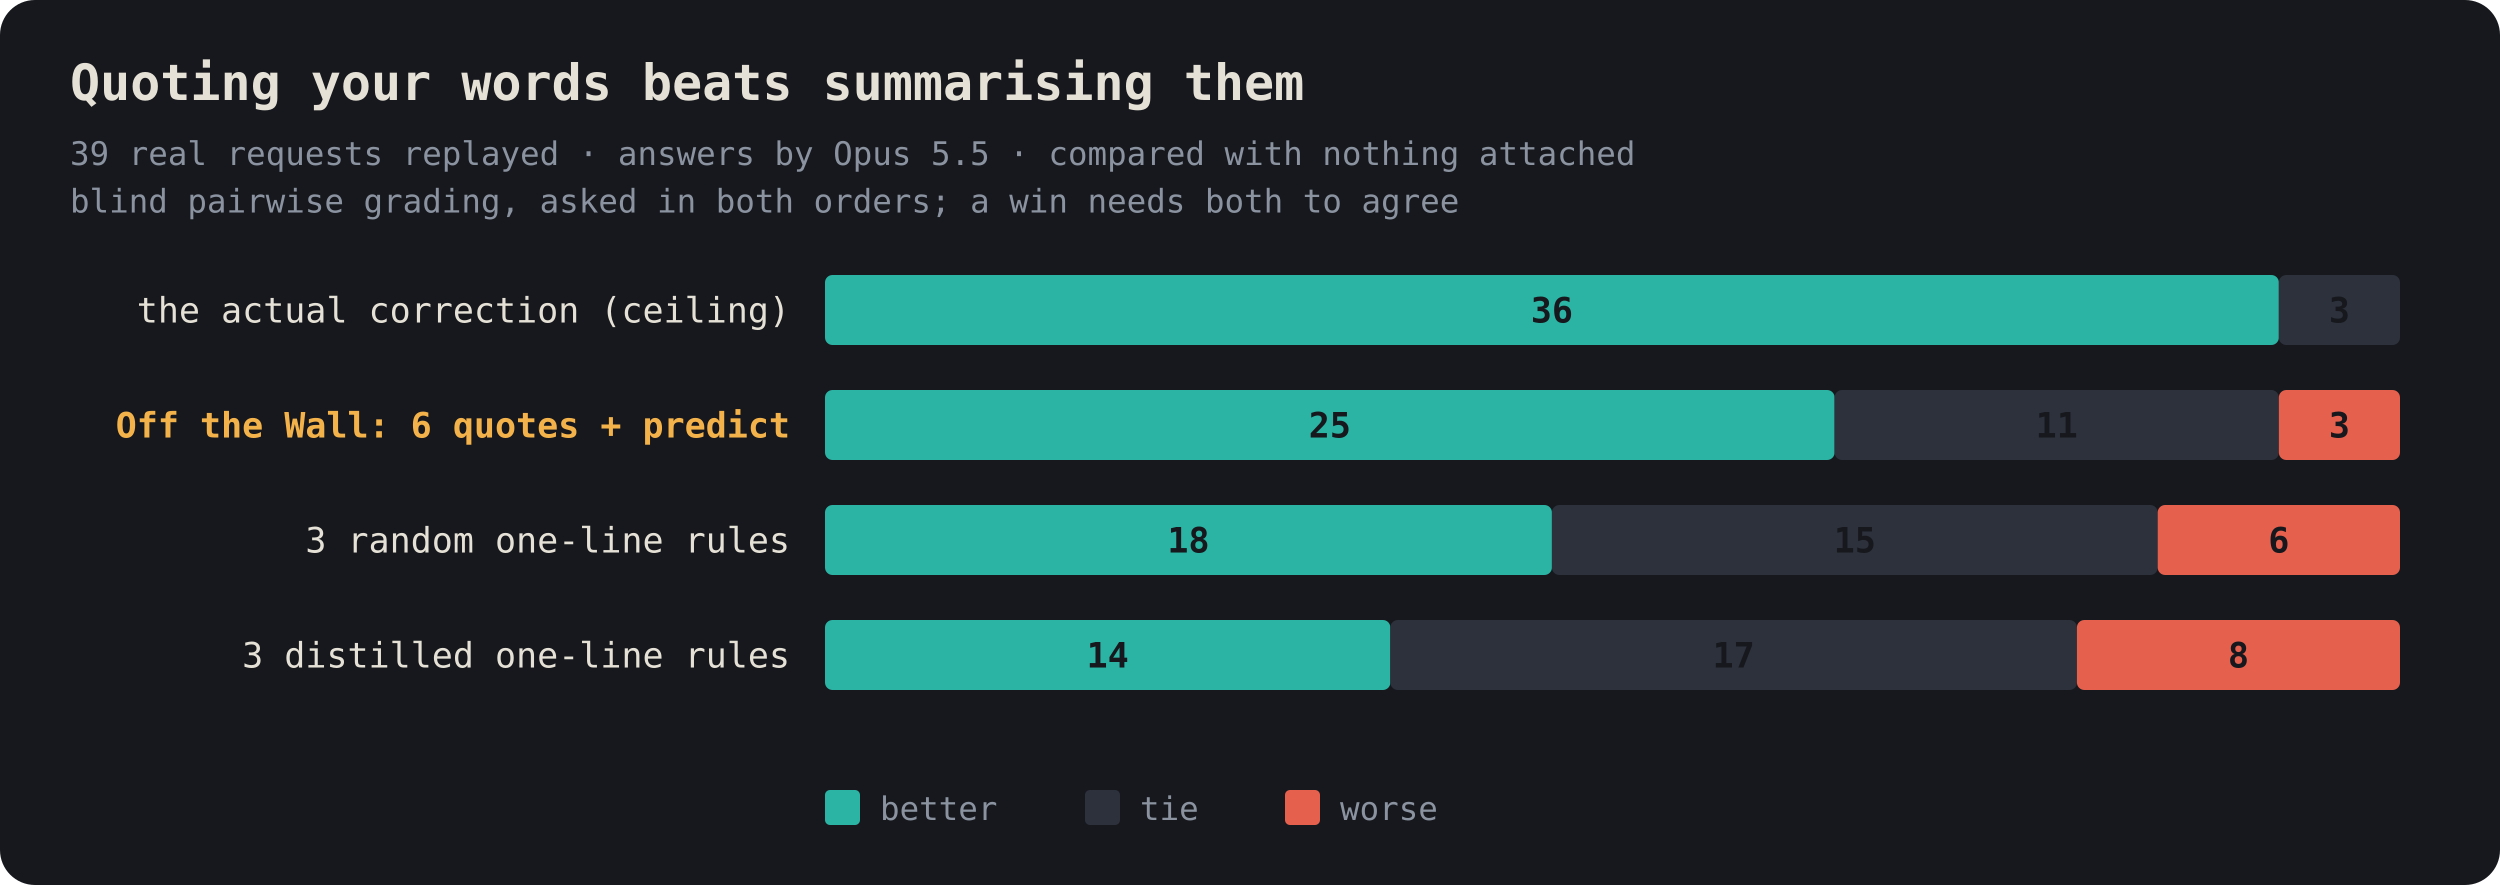
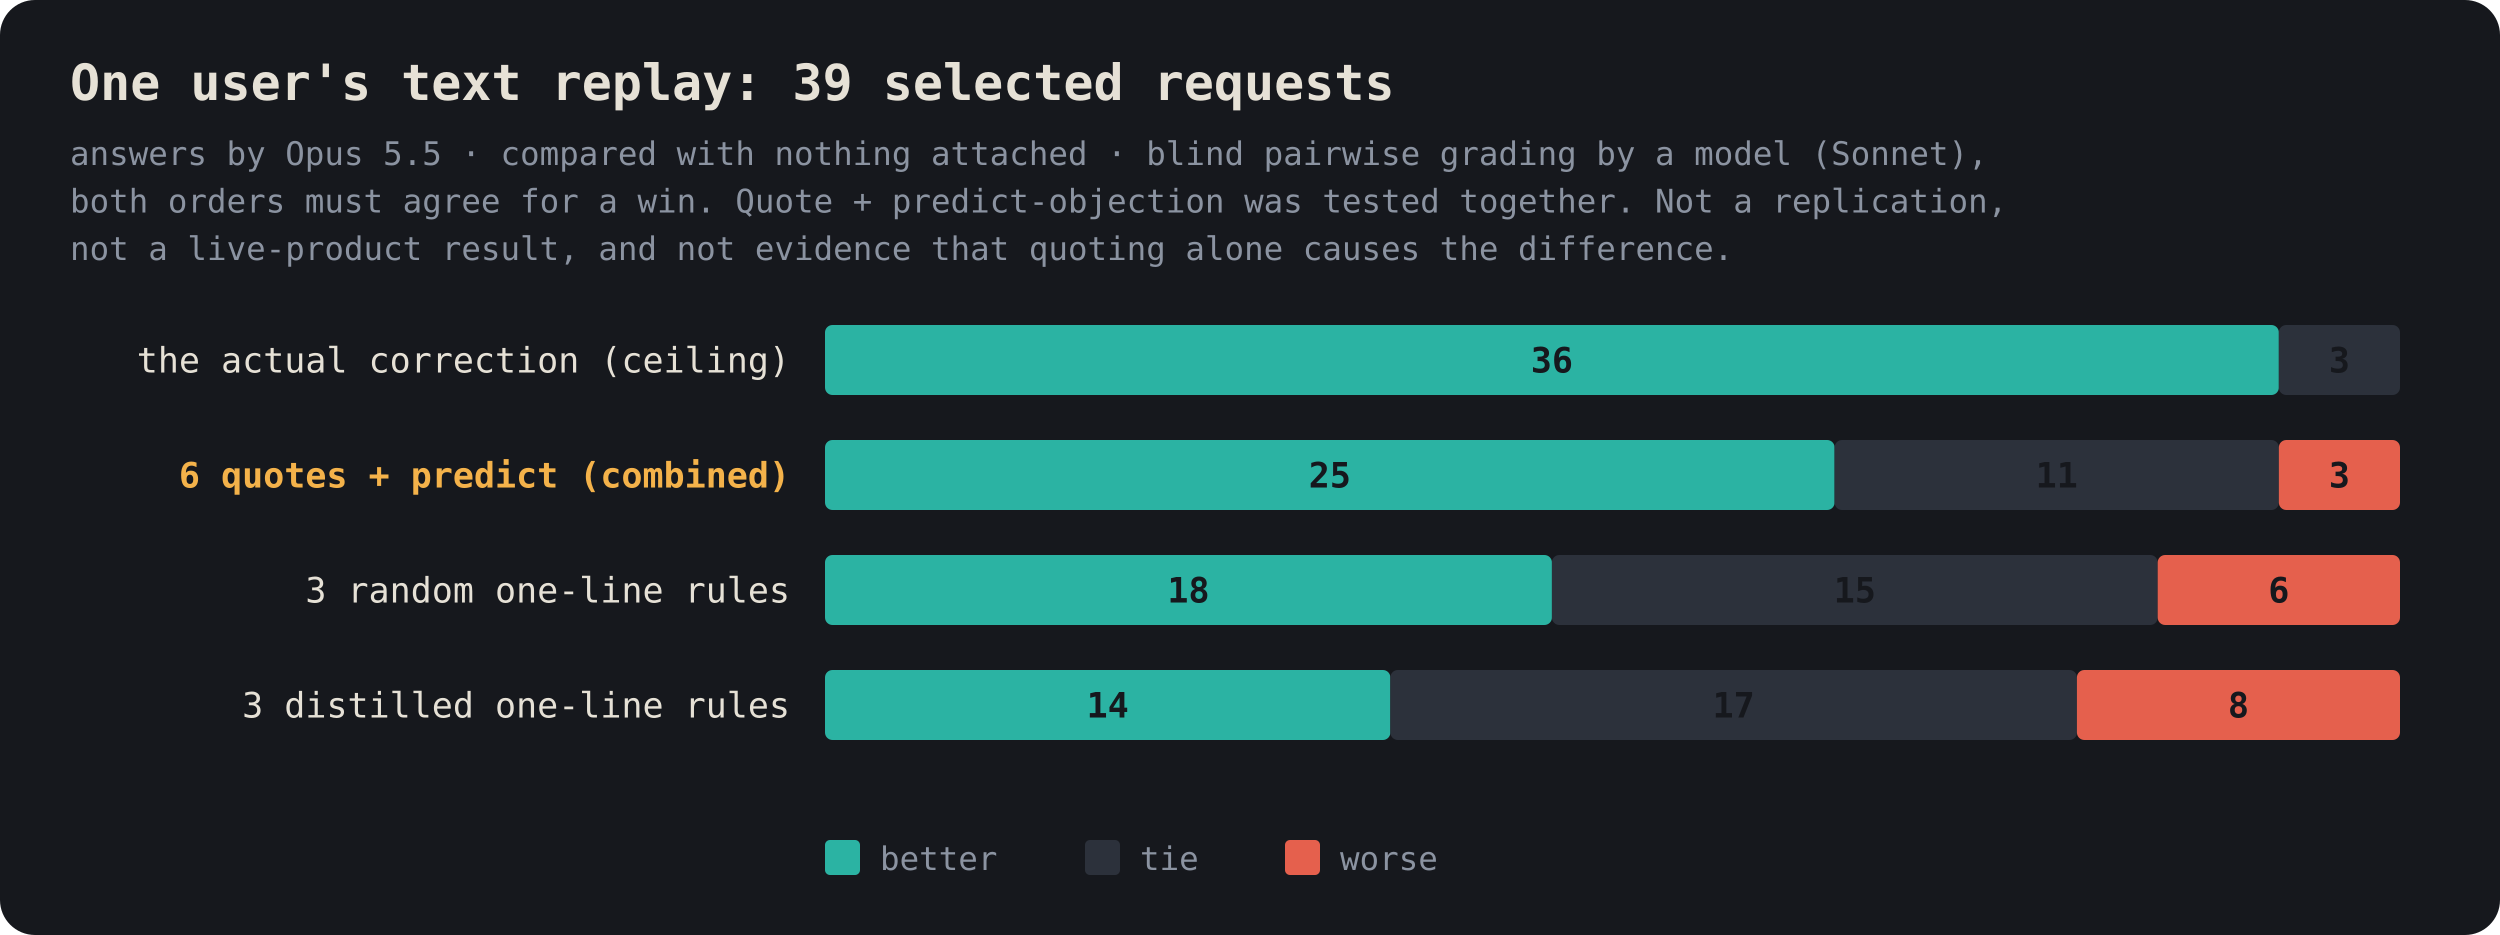
- <svg xmlns="http://www.w3.org/2000/svg" width="1000" height="354" viewBox="0 0 1000 354">
-   <rect width="1000" height="354" rx="14" fill="#16181d" />
-   <text x="28" y="40" fill="#e6e1d6" font-size="20" font-weight="700" font-family="ui-monospace, SFMono-Regular, Menlo, Consolas, monospace">Quoting your words beats summarising them</text>
-   <text x="28" y="66" fill="#8b93a1" font-size="13" font-family="ui-monospace, SFMono-Regular, Menlo, Consolas, monospace">39 real requests replayed · answers by Opus 5.5 · compared with nothing attached</text>
-   <text x="28" y="85" fill="#8b93a1" font-size="13" font-family="ui-monospace, SFMono-Regular, Menlo, Consolas, monospace">blind pairwise grading, asked in both orders; a win needs both to agree</text>
-   <text x="316" y="129" fill="#e6e1d6" font-size="14" text-anchor="end" font-family="ui-monospace, SFMono-Regular, Menlo, Consolas, monospace">the actual correction (ceiling)</text>
-   <rect x="330" y="110" width="581.538" height="28" fill="#2bb3a3" rx="3" />
-   <text x="620.769" y="129" fill="#16181d" font-size="14" font-weight="700" text-anchor="middle" font-family="ui-monospace, SFMono-Regular, Menlo, Consolas, monospace">36</text>
-   <rect x="911.538" y="110" width="48.462" height="28" fill="#2c313b" rx="3" />
-   <text x="935.769" y="129" fill="#16181d" font-size="14" font-weight="700" text-anchor="middle" font-family="ui-monospace, SFMono-Regular, Menlo, Consolas, monospace">3</text>
-   <rect x="960" y="110" width="0" height="28" fill="#e5604d" rx="3" />
-   <text x="316" y="175" fill="#f4b24a" font-size="14" text-anchor="end" font-family="ui-monospace, SFMono-Regular, Menlo, Consolas, monospace" font-weight="700">Off the Wall: 6 quotes + predict</text>
-   <rect x="330" y="156" width="403.846" height="28" fill="#2bb3a3" rx="3" />
-   <text x="531.923" y="175" fill="#16181d" font-size="14" font-weight="700" text-anchor="middle" font-family="ui-monospace, SFMono-Regular, Menlo, Consolas, monospace">25</text>
-   <rect x="733.846" y="156" width="177.692" height="28" fill="#2c313b" rx="3" />
-   <text x="822.692" y="175" fill="#16181d" font-size="14" font-weight="700" text-anchor="middle" font-family="ui-monospace, SFMono-Regular, Menlo, Consolas, monospace">11</text>
-   <rect x="911.538" y="156" width="48.462" height="28" fill="#e5604d" rx="3" />
-   <text x="935.769" y="175" fill="#16181d" font-size="14" font-weight="700" text-anchor="middle" font-family="ui-monospace, SFMono-Regular, Menlo, Consolas, monospace">3</text>
-   <text x="316" y="221" fill="#e6e1d6" font-size="14" text-anchor="end" font-family="ui-monospace, SFMono-Regular, Menlo, Consolas, monospace">3 random one-line rules</text>
-   <rect x="330" y="202" width="290.769" height="28" fill="#2bb3a3" rx="3" />
-   <text x="475.385" y="221" fill="#16181d" font-size="14" font-weight="700" text-anchor="middle" font-family="ui-monospace, SFMono-Regular, Menlo, Consolas, monospace">18</text>
-   <rect x="620.769" y="202" width="242.308" height="28" fill="#2c313b" rx="3" />
-   <text x="741.923" y="221" fill="#16181d" font-size="14" font-weight="700" text-anchor="middle" font-family="ui-monospace, SFMono-Regular, Menlo, Consolas, monospace">15</text>
-   <rect x="863.077" y="202" width="96.923" height="28" fill="#e5604d" rx="3" />
-   <text x="911.538" y="221" fill="#16181d" font-size="14" font-weight="700" text-anchor="middle" font-family="ui-monospace, SFMono-Regular, Menlo, Consolas, monospace">6</text>
-   <text x="316" y="267" fill="#e6e1d6" font-size="14" text-anchor="end" font-family="ui-monospace, SFMono-Regular, Menlo, Consolas, monospace">3 distilled one-line rules</text>
-   <rect x="330" y="248" width="226.154" height="28" fill="#2bb3a3" rx="3" />
-   <text x="443.077" y="267" fill="#16181d" font-size="14" font-weight="700" text-anchor="middle" font-family="ui-monospace, SFMono-Regular, Menlo, Consolas, monospace">14</text>
-   <rect x="556.154" y="248" width="274.615" height="28" fill="#2c313b" rx="3" />
-   <text x="693.462" y="267" fill="#16181d" font-size="14" font-weight="700" text-anchor="middle" font-family="ui-monospace, SFMono-Regular, Menlo, Consolas, monospace">17</text>
-   <rect x="830.769" y="248" width="129.231" height="28" fill="#e5604d" rx="3" />
-   <text x="895.385" y="267" fill="#16181d" font-size="14" font-weight="700" text-anchor="middle" font-family="ui-monospace, SFMono-Regular, Menlo, Consolas, monospace">8</text>
-   <rect x="330" y="316" width="14" height="14" fill="#2bb3a3" rx="2" />
-   <text x="352" y="328" fill="#8b93a1" font-size="13" font-family="ui-monospace, SFMono-Regular, Menlo, Consolas, monospace">better</text>
-   <rect x="434" y="316" width="14" height="14" fill="#2c313b" rx="2" />
-   <text x="456" y="328" fill="#8b93a1" font-size="13" font-family="ui-monospace, SFMono-Regular, Menlo, Consolas, monospace">tie</text>
-   <rect x="514" y="316" width="14" height="14" fill="#e5604d" rx="2" />
-   <text x="536" y="328" fill="#8b93a1" font-size="13" font-family="ui-monospace, SFMono-Regular, Menlo, Consolas, monospace">worse</text>
+ <svg xmlns="http://www.w3.org/2000/svg" width="1000" height="374" viewBox="0 0 1000 374">
+   <rect width="1000" height="374" rx="14" fill="#16181d" />
+   <text x="28" y="40" fill="#e6e1d6" font-size="20" font-weight="700" font-family="ui-monospace, SFMono-Regular, Menlo, Consolas, monospace">One user's text replay: 39 selected requests</text>
+   <text x="28" y="66" fill="#8b93a1" font-size="13" font-family="ui-monospace, SFMono-Regular, Menlo, Consolas, monospace">answers by Opus 5.5 · compared with nothing attached · blind pairwise grading by a model (Sonnet),</text>
+   <text x="28" y="85" fill="#8b93a1" font-size="13" font-family="ui-monospace, SFMono-Regular, Menlo, Consolas, monospace">both orders must agree for a win. Quote + predict-objection was tested together. Not a replication,</text>
+   <text x="28" y="104" fill="#8b93a1" font-size="13" font-family="ui-monospace, SFMono-Regular, Menlo, Consolas, monospace">not a live-product result, and not evidence that quoting alone causes the difference.</text>
+   <text x="316" y="149" fill="#e6e1d6" font-size="14" text-anchor="end" font-family="ui-monospace, SFMono-Regular, Menlo, Consolas, monospace">the actual correction (ceiling)</text>
+   <rect x="330" y="130" width="581.538" height="28" fill="#2bb3a3" rx="3" />
+   <text x="620.769" y="149" fill="#16181d" font-size="14" font-weight="700" text-anchor="middle" font-family="ui-monospace, SFMono-Regular, Menlo, Consolas, monospace">36</text>
+   <rect x="911.538" y="130" width="48.462" height="28" fill="#2c313b" rx="3" />
+   <text x="935.769" y="149" fill="#16181d" font-size="14" font-weight="700" text-anchor="middle" font-family="ui-monospace, SFMono-Regular, Menlo, Consolas, monospace">3</text>
+   <rect x="960" y="130" width="0" height="28" fill="#e5604d" rx="3" />
+   <text x="316" y="195" fill="#f4b24a" font-size="14" text-anchor="end" font-family="ui-monospace, SFMono-Regular, Menlo, Consolas, monospace" font-weight="700">6 quotes + predict (combined)</text>
+   <rect x="330" y="176" width="403.846" height="28" fill="#2bb3a3" rx="3" />
+   <text x="531.923" y="195" fill="#16181d" font-size="14" font-weight="700" text-anchor="middle" font-family="ui-monospace, SFMono-Regular, Menlo, Consolas, monospace">25</text>
+   <rect x="733.846" y="176" width="177.692" height="28" fill="#2c313b" rx="3" />
+   <text x="822.692" y="195" fill="#16181d" font-size="14" font-weight="700" text-anchor="middle" font-family="ui-monospace, SFMono-Regular, Menlo, Consolas, monospace">11</text>
+   <rect x="911.538" y="176" width="48.462" height="28" fill="#e5604d" rx="3" />
+   <text x="935.769" y="195" fill="#16181d" font-size="14" font-weight="700" text-anchor="middle" font-family="ui-monospace, SFMono-Regular, Menlo, Consolas, monospace">3</text>
+   <text x="316" y="241" fill="#e6e1d6" font-size="14" text-anchor="end" font-family="ui-monospace, SFMono-Regular, Menlo, Consolas, monospace">3 random one-line rules</text>
+   <rect x="330" y="222" width="290.769" height="28" fill="#2bb3a3" rx="3" />
+   <text x="475.385" y="241" fill="#16181d" font-size="14" font-weight="700" text-anchor="middle" font-family="ui-monospace, SFMono-Regular, Menlo, Consolas, monospace">18</text>
+   <rect x="620.769" y="222" width="242.308" height="28" fill="#2c313b" rx="3" />
+   <text x="741.923" y="241" fill="#16181d" font-size="14" font-weight="700" text-anchor="middle" font-family="ui-monospace, SFMono-Regular, Menlo, Consolas, monospace">15</text>
+   <rect x="863.077" y="222" width="96.923" height="28" fill="#e5604d" rx="3" />
+   <text x="911.538" y="241" fill="#16181d" font-size="14" font-weight="700" text-anchor="middle" font-family="ui-monospace, SFMono-Regular, Menlo, Consolas, monospace">6</text>
+   <text x="316" y="287" fill="#e6e1d6" font-size="14" text-anchor="end" font-family="ui-monospace, SFMono-Regular, Menlo, Consolas, monospace">3 distilled one-line rules</text>
+   <rect x="330" y="268" width="226.154" height="28" fill="#2bb3a3" rx="3" />
+   <text x="443.077" y="287" fill="#16181d" font-size="14" font-weight="700" text-anchor="middle" font-family="ui-monospace, SFMono-Regular, Menlo, Consolas, monospace">14</text>
+   <rect x="556.154" y="268" width="274.615" height="28" fill="#2c313b" rx="3" />
+   <text x="693.462" y="287" fill="#16181d" font-size="14" font-weight="700" text-anchor="middle" font-family="ui-monospace, SFMono-Regular, Menlo, Consolas, monospace">17</text>
+   <rect x="830.769" y="268" width="129.231" height="28" fill="#e5604d" rx="3" />
+   <text x="895.385" y="287" fill="#16181d" font-size="14" font-weight="700" text-anchor="middle" font-family="ui-monospace, SFMono-Regular, Menlo, Consolas, monospace">8</text>
+   <rect x="330" y="336" width="14" height="14" fill="#2bb3a3" rx="2" />
+   <text x="352" y="348" fill="#8b93a1" font-size="13" font-family="ui-monospace, SFMono-Regular, Menlo, Consolas, monospace">better</text>
+   <rect x="434" y="336" width="14" height="14" fill="#2c313b" rx="2" />
+   <text x="456" y="348" fill="#8b93a1" font-size="13" font-family="ui-monospace, SFMono-Regular, Menlo, Consolas, monospace">tie</text>
+   <rect x="514" y="336" width="14" height="14" fill="#e5604d" rx="2" />
+   <text x="536" y="348" fill="#8b93a1" font-size="13" font-family="ui-monospace, SFMono-Regular, Menlo, Consolas, monospace">worse</text>
</svg>
